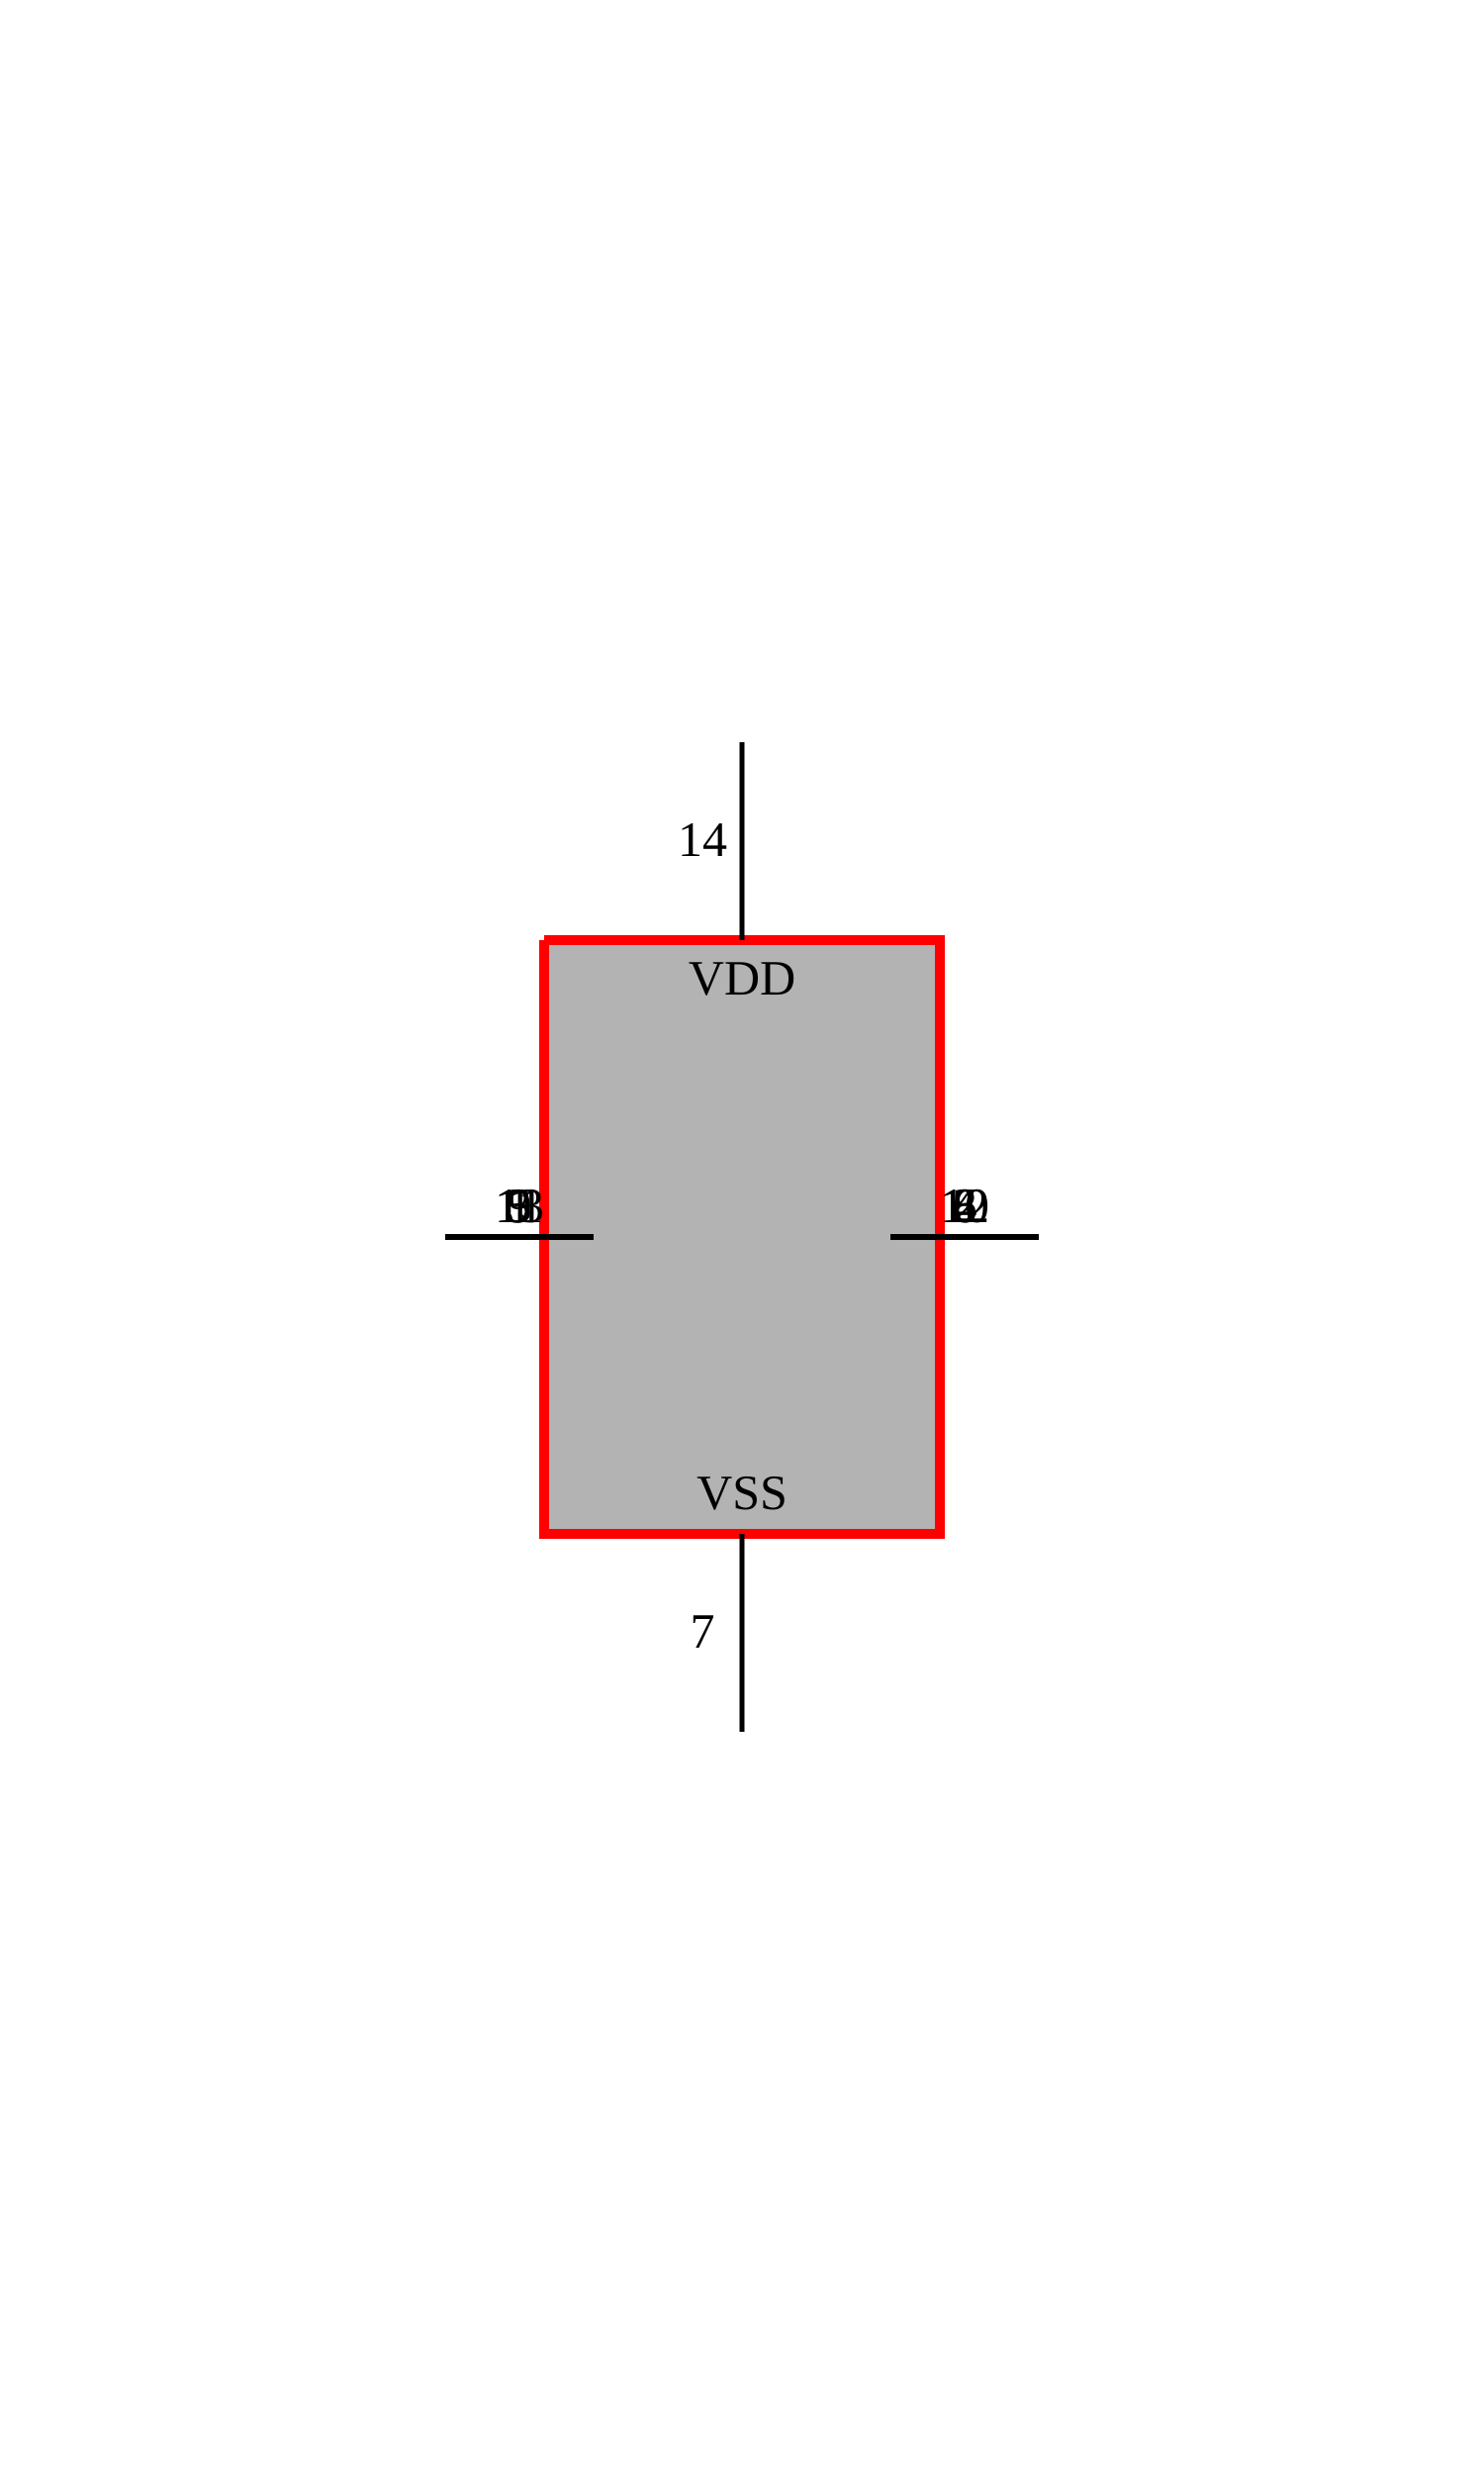
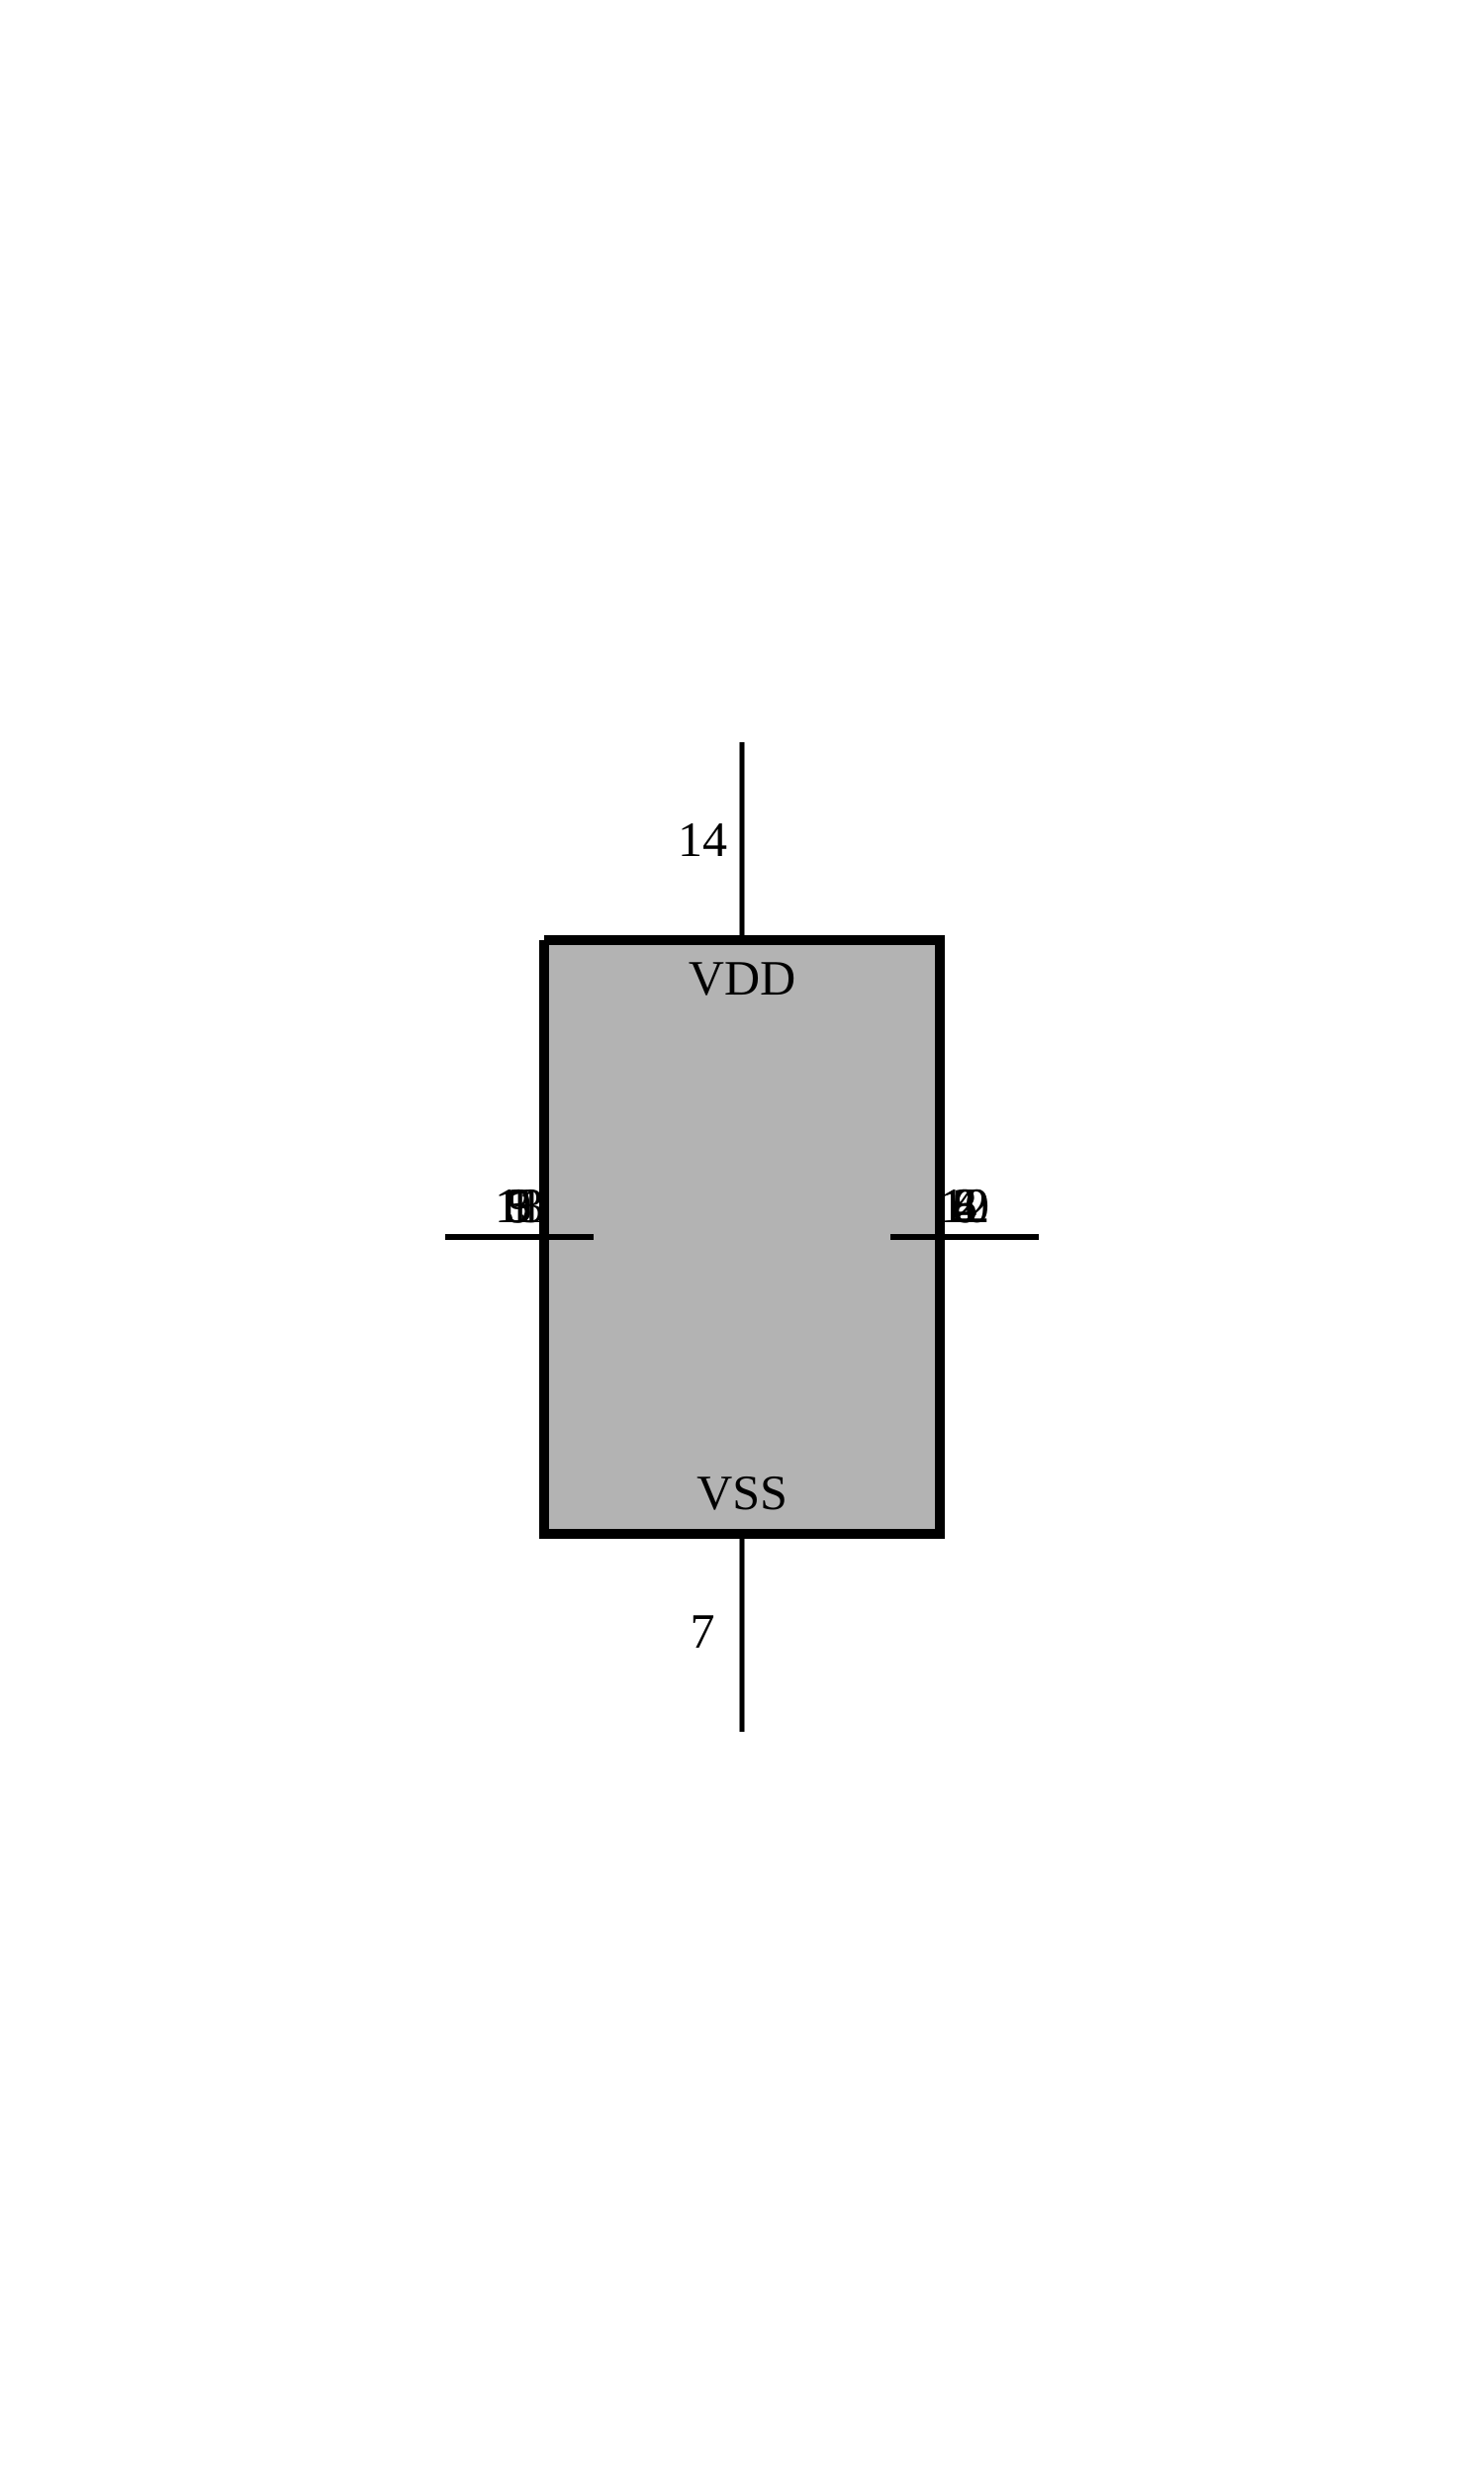
<svg xmlns="http://www.w3.org/2000/svg" width="1500" height="2500" viewBox="-750.0 -1250.0 1500 2500">
  <defs>
</defs>
-   <path d="M-200,-300 L200,-300 L200,300 L-200,300 L-200,-300" stroke-width="10" stroke="red" fill-opacity="0.3" />
+   <path d="M-200,-300 L200,-300 L200,300 L-200,300 L-200,-300" stroke-width="10" stroke="black" fill-opacity="0.3" />
  <text x="-225.0" y="-30" font-size="50.0" fill="black" text-anchor="middle" transform="translate(0,15.0)">1</text>
  <path d="M-300,0 L-150,0" stroke="black" stroke-width="5" />
  <text x="225.0" y="-30" font-size="50.0" fill="black" text-anchor="middle" transform="translate(0,15.0)">2</text>
  <path d="M300,0 L150,0" stroke="black" stroke-width="5" />
  <text x="-225.0" y="-30" font-size="50.0" fill="black" text-anchor="middle" transform="translate(0,15.0)">3</text>
  <path d="M-300,0 L-150,0" stroke="black" stroke-width="5" />
  <text x="225.0" y="-30" font-size="50.0" fill="black" text-anchor="middle" transform="translate(0,15.0)">4</text>
  <path d="M300,0 L150,0" stroke="black" stroke-width="5" />
  <text x="-225.0" y="-30" font-size="50.0" fill="black" text-anchor="middle" transform="translate(0,15.0)">5</text>
  <path d="M-300,0 L-150,0" stroke="black" stroke-width="5" />
  <text x="225.0" y="-30" font-size="50.0" fill="black" text-anchor="middle" transform="translate(0,15.0)">6</text>
  <path d="M300,0 L150,0" stroke="black" stroke-width="5" />
  <text x="225.0" y="-30" font-size="50.0" fill="black" text-anchor="middle" transform="translate(0,15.0)">8</text>
  <path d="M300,0 L150,0" stroke="black" stroke-width="5" />
  <text x="-225.0" y="-30" font-size="50.0" fill="black" text-anchor="middle" transform="translate(0,15.0)">9</text>
  <path d="M-300,0 L-150,0" stroke="black" stroke-width="5" />
  <text x="225.0" y="-30" font-size="50.0" fill="black" text-anchor="middle" transform="translate(0,15.0)">10</text>
  <path d="M300,0 L150,0" stroke="black" stroke-width="5" />
  <text x="-225.0" y="-30" font-size="50.0" fill="black" text-anchor="middle" transform="translate(0,15.0)">11</text>
  <path d="M-300,0 L-150,0" stroke="black" stroke-width="5" />
  <text x="225.0" y="-30" font-size="50.0" fill="black" text-anchor="middle" transform="translate(0,15.0)">12</text>
  <path d="M300,0 L150,0" stroke="black" stroke-width="5" />
  <text x="-225.0" y="-30" font-size="50.0" fill="black" text-anchor="middle" transform="translate(0,15.0)">13</text>
  <path d="M-300,0 L-150,0" stroke="black" stroke-width="5" />
  <text x="-40" y="-400.0" font-size="50.0" fill="black" text-anchor="middle" transform="translate(0,15.0)">14</text>
  <text x="0" y="-260" font-size="50.0" fill="black" text-anchor="middle" transform="translate(0,15.0)">VDD</text>
  <path d="M0,-500 L0,-300" stroke="black" stroke-width="5" />
  <text x="-40" y="400.0" font-size="50.0" fill="black" text-anchor="middle" transform="translate(0,15.0)">7</text>
  <text x="0" y="260" font-size="50.0" fill="black" text-anchor="middle" transform="translate(0,15.0)">VSS</text>
  <path d="M0,500 L0,300" stroke="black" stroke-width="5" />
</svg>
